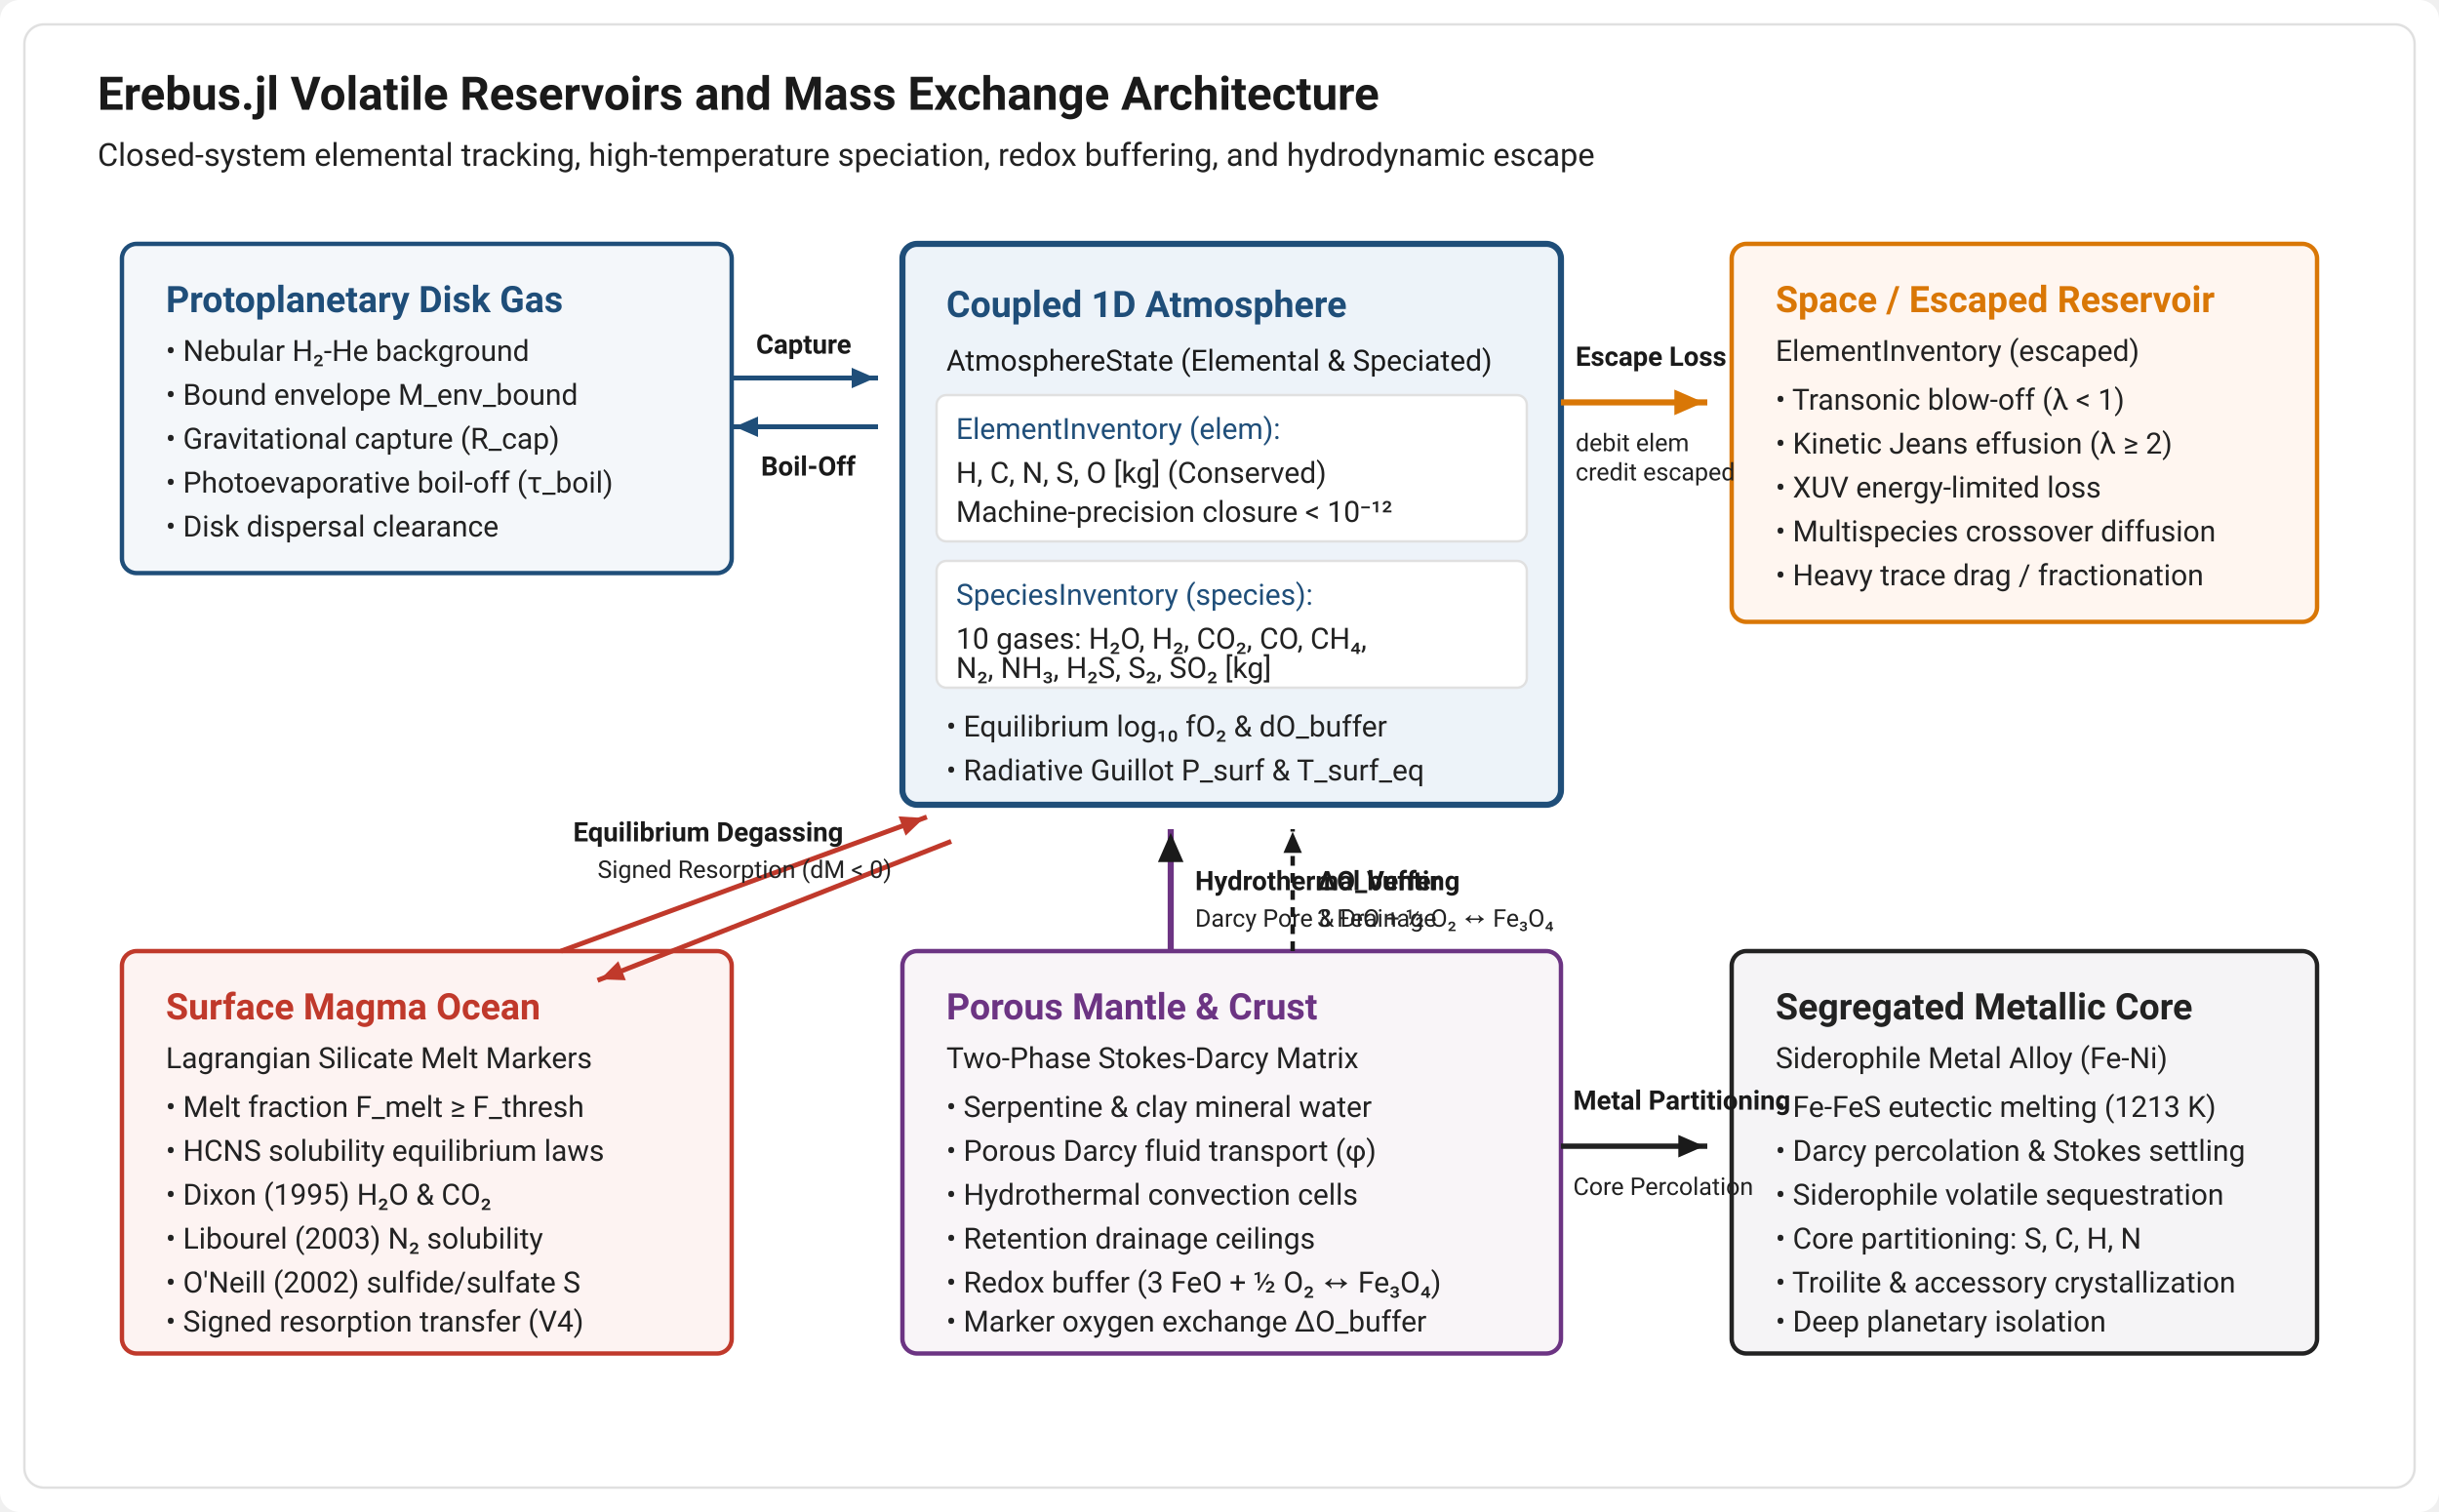
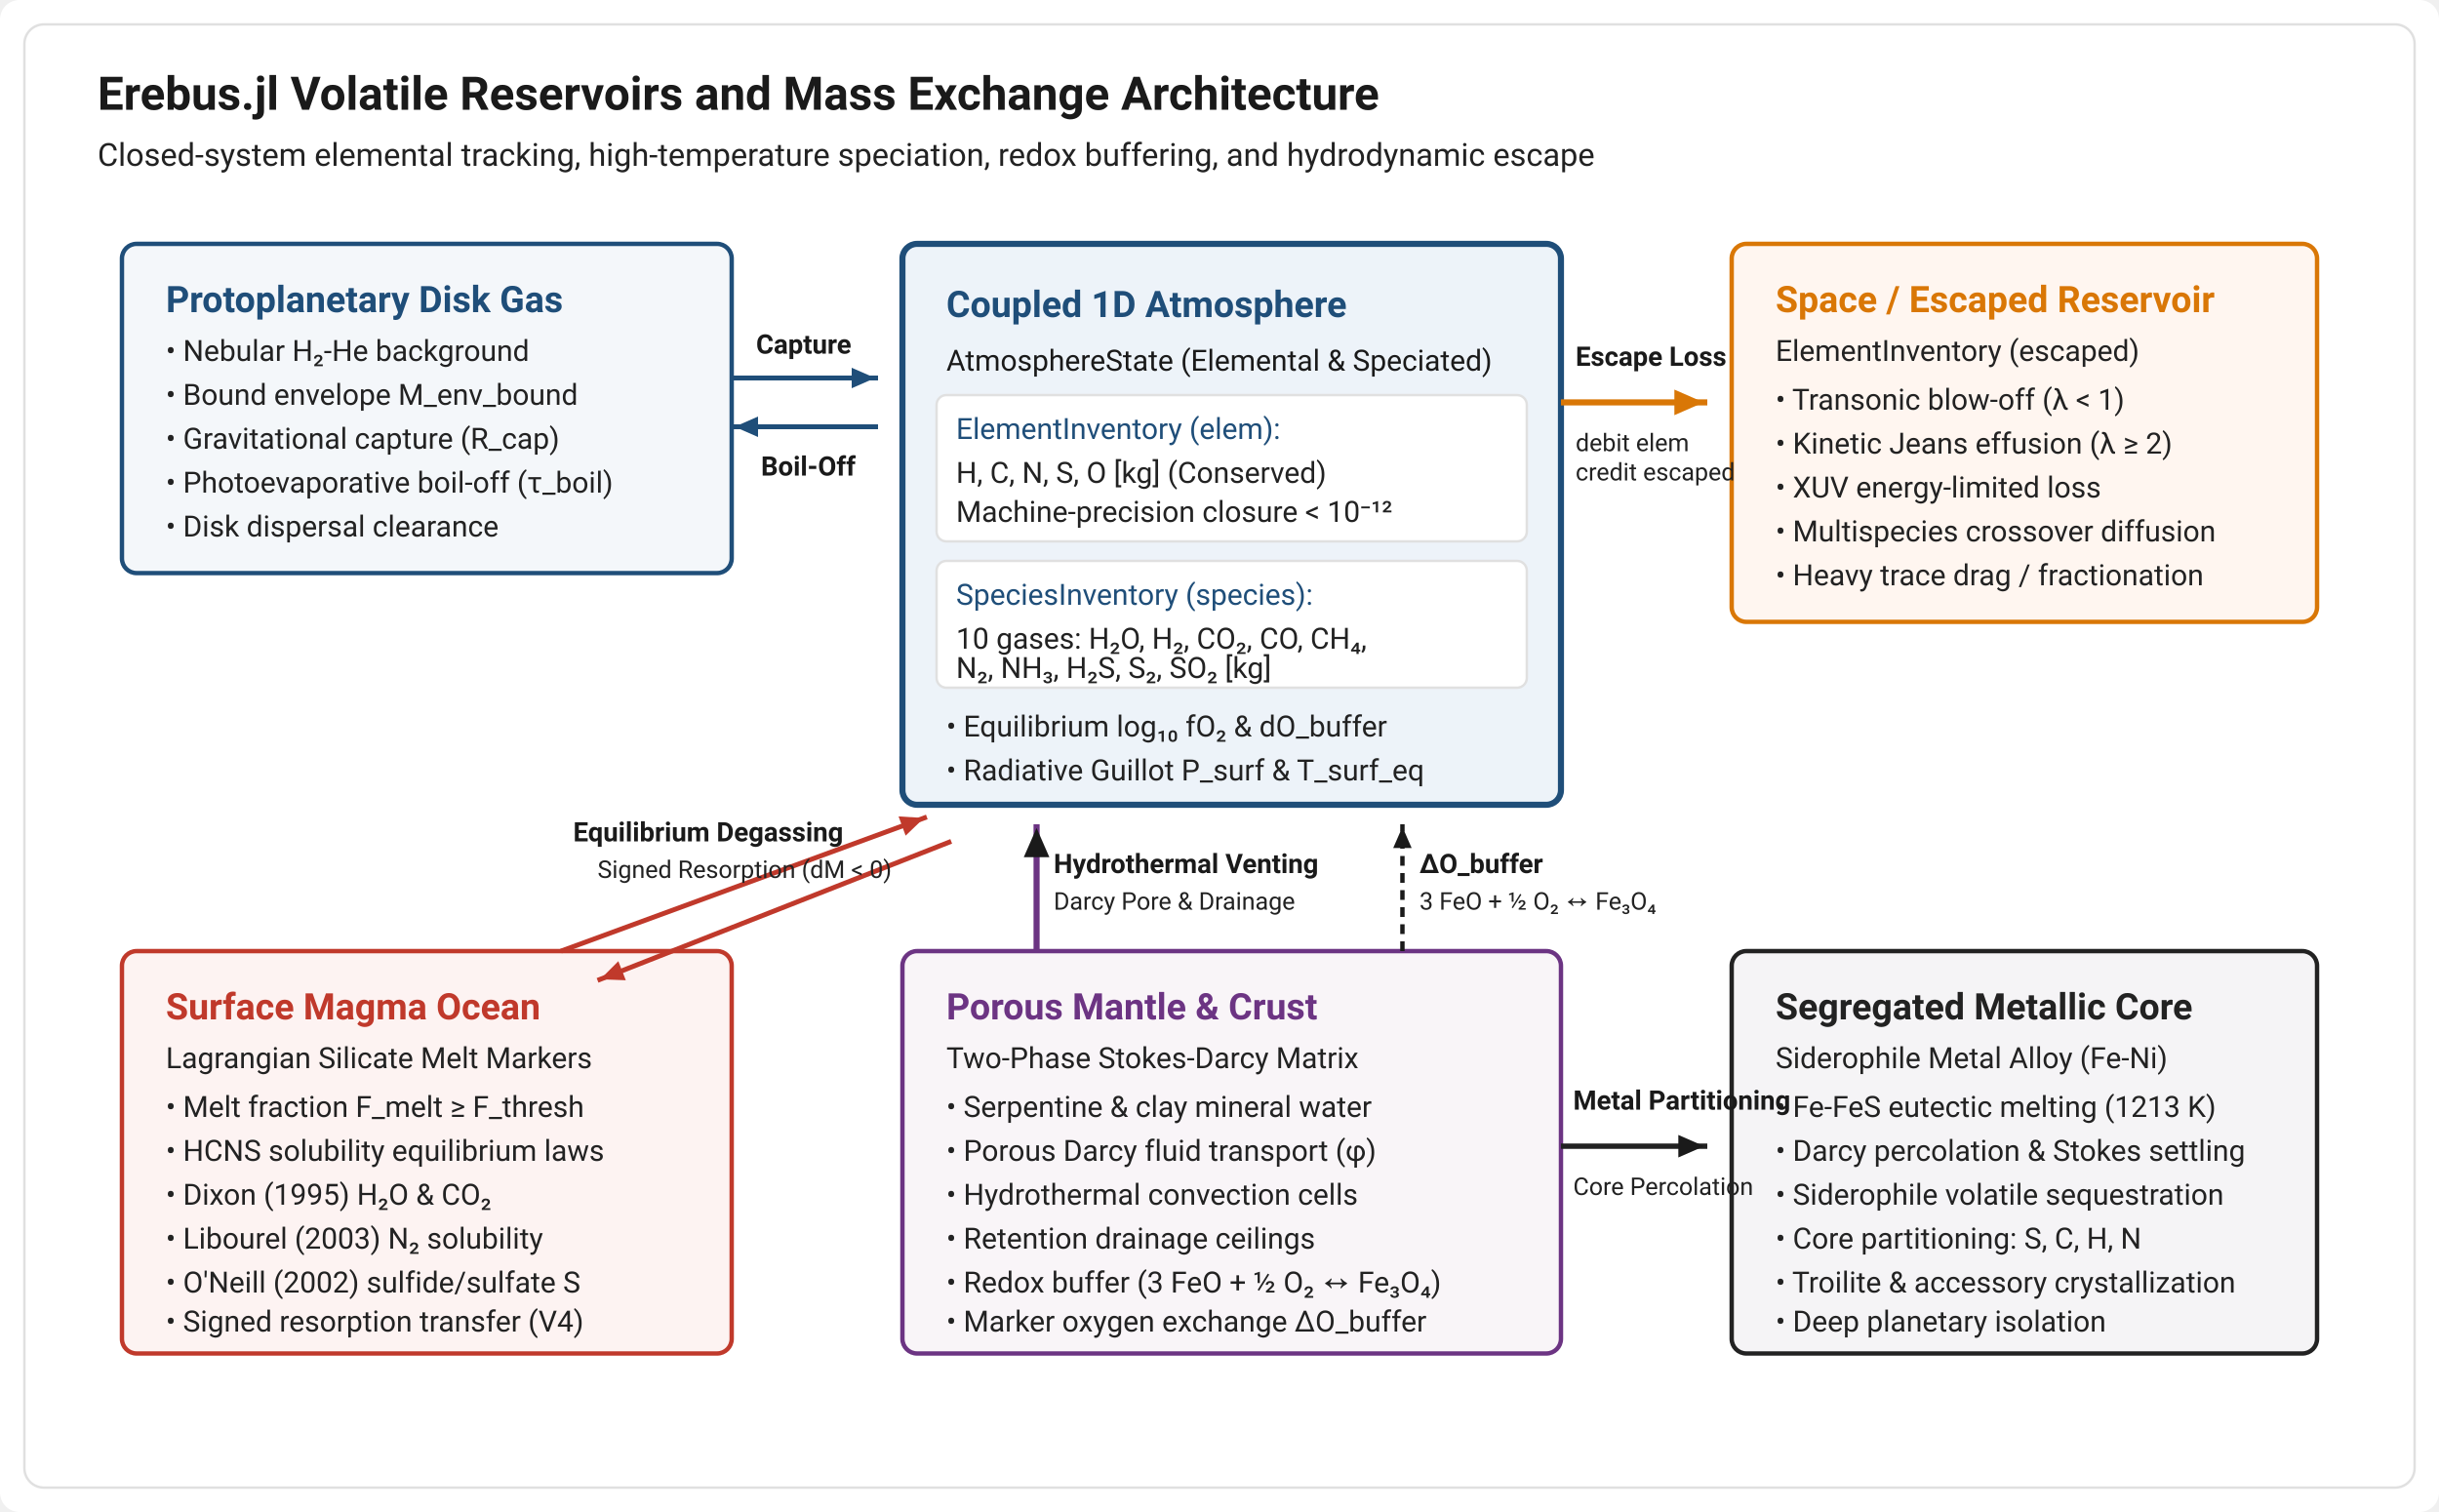
<svg xmlns="http://www.w3.org/2000/svg" viewBox="0 0 1000 620" width="100%" height="100%">
  <defs>
    <style>
      .title { font-family: -apple-system, BlinkMacSystemFont, "Segoe UI", Roboto, Helvetica, Arial, sans-serif; font-size: 19px; font-weight: 700; fill: #1A1A1A; }
      .subtitle { font-family: -apple-system, BlinkMacSystemFont, "Segoe UI", Roboto, Helvetica, Arial, sans-serif; font-size: 13px; font-weight: 400; fill: #222222; }
      .box-title { font-family: -apple-system, BlinkMacSystemFont, "Segoe UI", Roboto, Helvetica, Arial, sans-serif; font-size: 15px; font-weight: 700; }
      .box-text { font-family: -apple-system, BlinkMacSystemFont, "Segoe UI", Roboto, Helvetica, Arial, sans-serif; font-size: 12px; font-weight: 400; }
      .arrow-text { font-family: -apple-system, BlinkMacSystemFont, "Segoe UI", Roboto, Helvetica, Arial, sans-serif; font-size: 11px; font-weight: 600; fill: #1A1A1A; }
      .arrow-sub { font-family: -apple-system, BlinkMacSystemFont, "Segoe UI", Roboto, Helvetica, Arial, sans-serif; font-size: 10px; font-weight: 400; fill: #222222; }
    </style>
    <marker id="arrow" viewBox="0 0 10 10" refX="9" refY="5" markerWidth="6" markerHeight="6" orient="auto-start-reverse">
      <path d="M 0 1.5 L 8 5 L 0 8.5 z" fill="#1A1A1A" />
    </marker>
    <marker id="arrow-cobalt" viewBox="0 0 10 10" refX="9" refY="5" markerWidth="6" markerHeight="6" orient="auto-start-reverse">
      <path d="M 0 1.5 L 8 5 L 0 8.5 z" fill="#1F4E79" />
    </marker>
    <marker id="arrow-amber" viewBox="0 0 10 10" refX="9" refY="5" markerWidth="6" markerHeight="6" orient="auto-start-reverse">
      <path d="M 0 1.5 L 8 5 L 0 8.5 z" fill="#D97706" />
    </marker>
    <marker id="arrow-magma" viewBox="0 0 10 10" refX="9" refY="5" markerWidth="6" markerHeight="6" orient="auto-start-reverse">
      <path d="M 0 1.5 L 8 5 L 0 8.5 z" fill="#C0392B" />
    </marker>
  </defs>
  <rect width="1000" height="620" fill="#FFFFFF" rx="8" />
  <rect x="10" y="10" width="980" height="600" fill="none" stroke="#E0E0E0" stroke-width="1" rx="8" />
  <text x="40" y="45" class="title">Erebus.jl Volatile Reservoirs and Mass Exchange Architecture</text>
  <text x="40" y="68" class="subtitle">Closed-system elemental tracking, high-temperature speciation, redox buffering, and hydrodynamic escape</text>
  <g transform="translate(50, 100)">
    <rect width="250" height="135" rx="6" fill="#F4F7FA" stroke="#1F4E79" stroke-width="1.8" />
    <text x="18" y="28" class="box-title" fill="#1F4E79">Protoplanetary Disk Gas</text>
    <text x="18" y="48" class="box-text" fill="#222222">• Nebular H₂-He background</text>
    <text x="18" y="66" class="box-text" fill="#222222">• Bound envelope M_env_bound</text>
    <text x="18" y="84" class="box-text" fill="#222222">• Gravitational capture (R_cap)</text>
    <text x="18" y="102" class="box-text" fill="#222222">• Photoevaporative boil-off (τ_boil)</text>
    <text x="18" y="120" class="box-text" fill="#222222">• Disk dispersal clearance</text>
  </g>
  <g transform="translate(370, 100)">
    <rect width="270" height="230" rx="6" fill="#EDF3F9" stroke="#1F4E79" stroke-width="2.5" />
    <text x="18" y="30" class="box-title" fill="#1F4E79">Coupled 1D Atmosphere</text>
    <text x="18" y="52" class="box-text" fill="#1A1A1A">AtmosphereState (Elemental &amp; Speciated)</text>
    <rect x="14" y="62" width="242" height="60" rx="4" fill="#FFFFFF" stroke="#E0E0E0" stroke-width="1" />
    <text x="22" y="80" class="box-text" fill="#1F4E79" font-weight="700">ElementInventory (elem):</text>
    <text x="22" y="98" class="box-text" fill="#222222">H, C, N, S, O [kg] (Conserved)</text>
    <text x="22" y="114" class="box-text" fill="#222222">Machine-precision closure &lt; 10⁻¹²</text>
    <rect x="14" y="130" width="242" height="52" rx="4" fill="#FFFFFF" stroke="#E0E0E0" stroke-width="1" />
    <text x="22" y="148" class="box-text" fill="#1F4E79" font-weight="700">SpeciesInventory (species):</text>
    <text x="22" y="166" class="box-text" fill="#222222">10 gases: H₂O, H₂, CO₂, CO, CH₄,</text>
    <text x="22" y="178" class="box-text" fill="#222222">N₂, NH₃, H₂S, S₂, SO₂ [kg]</text>
    <text x="18" y="202" class="box-text" fill="#222222">• Equilibrium log₁₀ fO₂ &amp; dO_buffer</text>
    <text x="18" y="220" class="box-text" fill="#222222">• Radiative Guillot P_surf &amp; T_surf_eq</text>
  </g>
  <g transform="translate(710, 100)">
    <rect width="240" height="155" rx="6" fill="#FFF6F0" stroke="#D97706" stroke-width="1.8" />
    <text x="18" y="28" class="box-title" fill="#D97706">Space / Escaped Reservoir</text>
    <text x="18" y="48" class="box-text" fill="#222222">ElementInventory (escaped)</text>
    <text x="18" y="68" class="box-text" fill="#222222">• Transonic blow-off (λ &lt; 1)</text>
    <text x="18" y="86" class="box-text" fill="#222222">• Kinetic Jeans effusion (λ ≥ 2)</text>
    <text x="18" y="104" class="box-text" fill="#222222">• XUV energy-limited loss</text>
    <text x="18" y="122" class="box-text" fill="#222222">• Multispecies crossover diffusion</text>
    <text x="18" y="140" class="box-text" fill="#222222">• Heavy trace drag / fractionation</text>
  </g>
  <g transform="translate(50, 390)">
    <rect width="250" height="165" rx="6" fill="#FDF3F2" stroke="#C0392B" stroke-width="1.8" />
    <text x="18" y="28" class="box-title" fill="#C0392B">Surface Magma Ocean</text>
    <text x="18" y="48" class="box-text" fill="#222222">Lagrangian Silicate Melt Markers</text>
    <text x="18" y="68" class="box-text" fill="#222222">• Melt fraction F_melt ≥ F_thresh</text>
    <text x="18" y="86" class="box-text" fill="#222222">• HCNS solubility equilibrium laws</text>
    <text x="18" y="104" class="box-text" fill="#222222">• Dixon (1995) H₂O &amp; CO₂</text>
    <text x="18" y="122" class="box-text" fill="#222222">• Libourel (2003) N₂ solubility</text>
    <text x="18" y="140" class="box-text" fill="#222222">• O'Neill (2002) sulfide/sulfate S</text>
    <text x="18" y="156" class="box-text" fill="#222222">• Signed resorption transfer (V4)</text>
  </g>
  <g transform="translate(370, 390)">
    <rect width="270" height="165" rx="6" fill="#F9F5F8" stroke="#6C3483" stroke-width="1.8" />
    <text x="18" y="28" class="box-title" fill="#6C3483">Porous Mantle &amp; Crust</text>
    <text x="18" y="48" class="box-text" fill="#222222">Two-Phase Stokes-Darcy Matrix</text>
    <text x="18" y="68" class="box-text" fill="#222222">• Serpentine &amp; clay mineral water</text>
    <text x="18" y="86" class="box-text" fill="#222222">• Porous Darcy fluid transport (φ)</text>
    <text x="18" y="104" class="box-text" fill="#222222">• Hydrothermal convection cells</text>
    <text x="18" y="122" class="box-text" fill="#222222">• Retention drainage ceilings</text>
    <text x="18" y="140" class="box-text" fill="#222222">• Redox buffer (3 FeO + ½ O₂ ↔ Fe₃O₄)</text>
    <text x="18" y="156" class="box-text" fill="#222222">• Marker oxygen exchange ΔO_buffer</text>
  </g>
  <g transform="translate(710, 390)">
    <rect width="240" height="165" rx="6" fill="#F5F4F6" stroke="#222222" stroke-width="1.8" />
    <text x="18" y="28" class="box-title" fill="#222222">Segregated Metallic Core</text>
    <text x="18" y="48" class="box-text" fill="#222222">Siderophile Metal Alloy (Fe-Ni)</text>
    <text x="18" y="68" class="box-text" fill="#222222">• Fe-FeS eutectic melting (1213 K)</text>
    <text x="18" y="86" class="box-text" fill="#222222">• Darcy percolation &amp; Stokes settling</text>
    <text x="18" y="104" class="box-text" fill="#222222">• Siderophile volatile sequestration</text>
    <text x="18" y="122" class="box-text" fill="#222222">• Core partitioning: S, C, H, N</text>
    <text x="18" y="140" class="box-text" fill="#222222">• Troilite &amp; accessory crystallization</text>
    <text x="18" y="156" class="box-text" fill="#222222">• Deep planetary isolation</text>
  </g>
  <path d="M 300 155 L 360 155" fill="none" stroke="#1F4E79" stroke-width="2" marker-end="url(#arrow-cobalt)" />
  <path d="M 360 175 L 300 175" fill="none" stroke="#1F4E79" stroke-width="2" marker-end="url(#arrow-cobalt)" />
  <text x="310" y="145" class="arrow-text" fill="#1F4E79">Capture</text>
  <text x="312" y="195" class="arrow-text" fill="#1F4E79">Boil-Off</text>
  <path d="M 640 165 L 700 165" fill="none" stroke="#D97706" stroke-width="2.5" marker-end="url(#arrow-amber)" />
  <text x="646" y="150" class="arrow-text" fill="#D97706">Escape Loss</text>
  <text x="646" y="185" class="arrow-sub">debit elem</text>
  <text x="646" y="197" class="arrow-sub">credit escaped</text>
  <path d="M 230 390 L 380 335" fill="none" stroke="#C0392B" stroke-width="2" marker-end="url(#arrow-magma)" />
  <path d="M 390 345 L 245 402" fill="none" stroke="#C0392B" stroke-width="2" marker-end="url(#arrow-magma)" />
  <text x="235" y="345" class="arrow-text" fill="#C0392B">Equilibrium Degassing</text>
  <text x="245" y="360" class="arrow-sub">Signed Resorption (dM &lt; 0)</text>
-   <path d="M 480 390 L 480 340" fill="none" stroke="#6C3483" stroke-width="2.5" marker-end="url(#arrow)" />
-   <text x="490" y="365" class="arrow-text" fill="#6C3483">Hydrothermal Venting</text>
-   <text x="490" y="380" class="arrow-sub">Darcy Pore &amp; Drainage</text>
-   <path d="M 530 390 L 530 340" fill="none" stroke="#1A1A1A" stroke-width="1.8" stroke-dasharray="4,3" marker-end="url(#arrow)" />
-   <text x="540" y="365" class="arrow-text">ΔO_buffer</text>
-   <text x="540" y="380" class="arrow-sub">3 FeO + ½ O₂ ↔ Fe₃O₄</text>
+   <path d="M 425 390 L 425 338" fill="none" stroke="#6C3483" stroke-width="2.5" marker-end="url(#arrow)" />
+   <text x="432" y="358" class="arrow-text" fill="#6C3483">Hydrothermal Venting</text>
+   <text x="432" y="373" class="arrow-sub">Darcy Pore &amp; Drainage</text>
+   <path d="M 575 390 L 575 338" fill="none" stroke="#1A1A1A" stroke-width="1.8" stroke-dasharray="4,3" marker-end="url(#arrow)" />
+   <text x="582" y="358" class="arrow-text">ΔO_buffer</text>
+   <text x="582" y="373" class="arrow-sub">3 FeO + ½ O₂ ↔ Fe₃O₄</text>
  <path d="M 640 470 L 700 470" fill="none" stroke="#222222" stroke-width="2.2" marker-end="url(#arrow)" />
  <text x="645" y="455" class="arrow-text">Metal Partitioning</text>
  <text x="645" y="490" class="arrow-sub">Core Percolation</text>
</svg>
